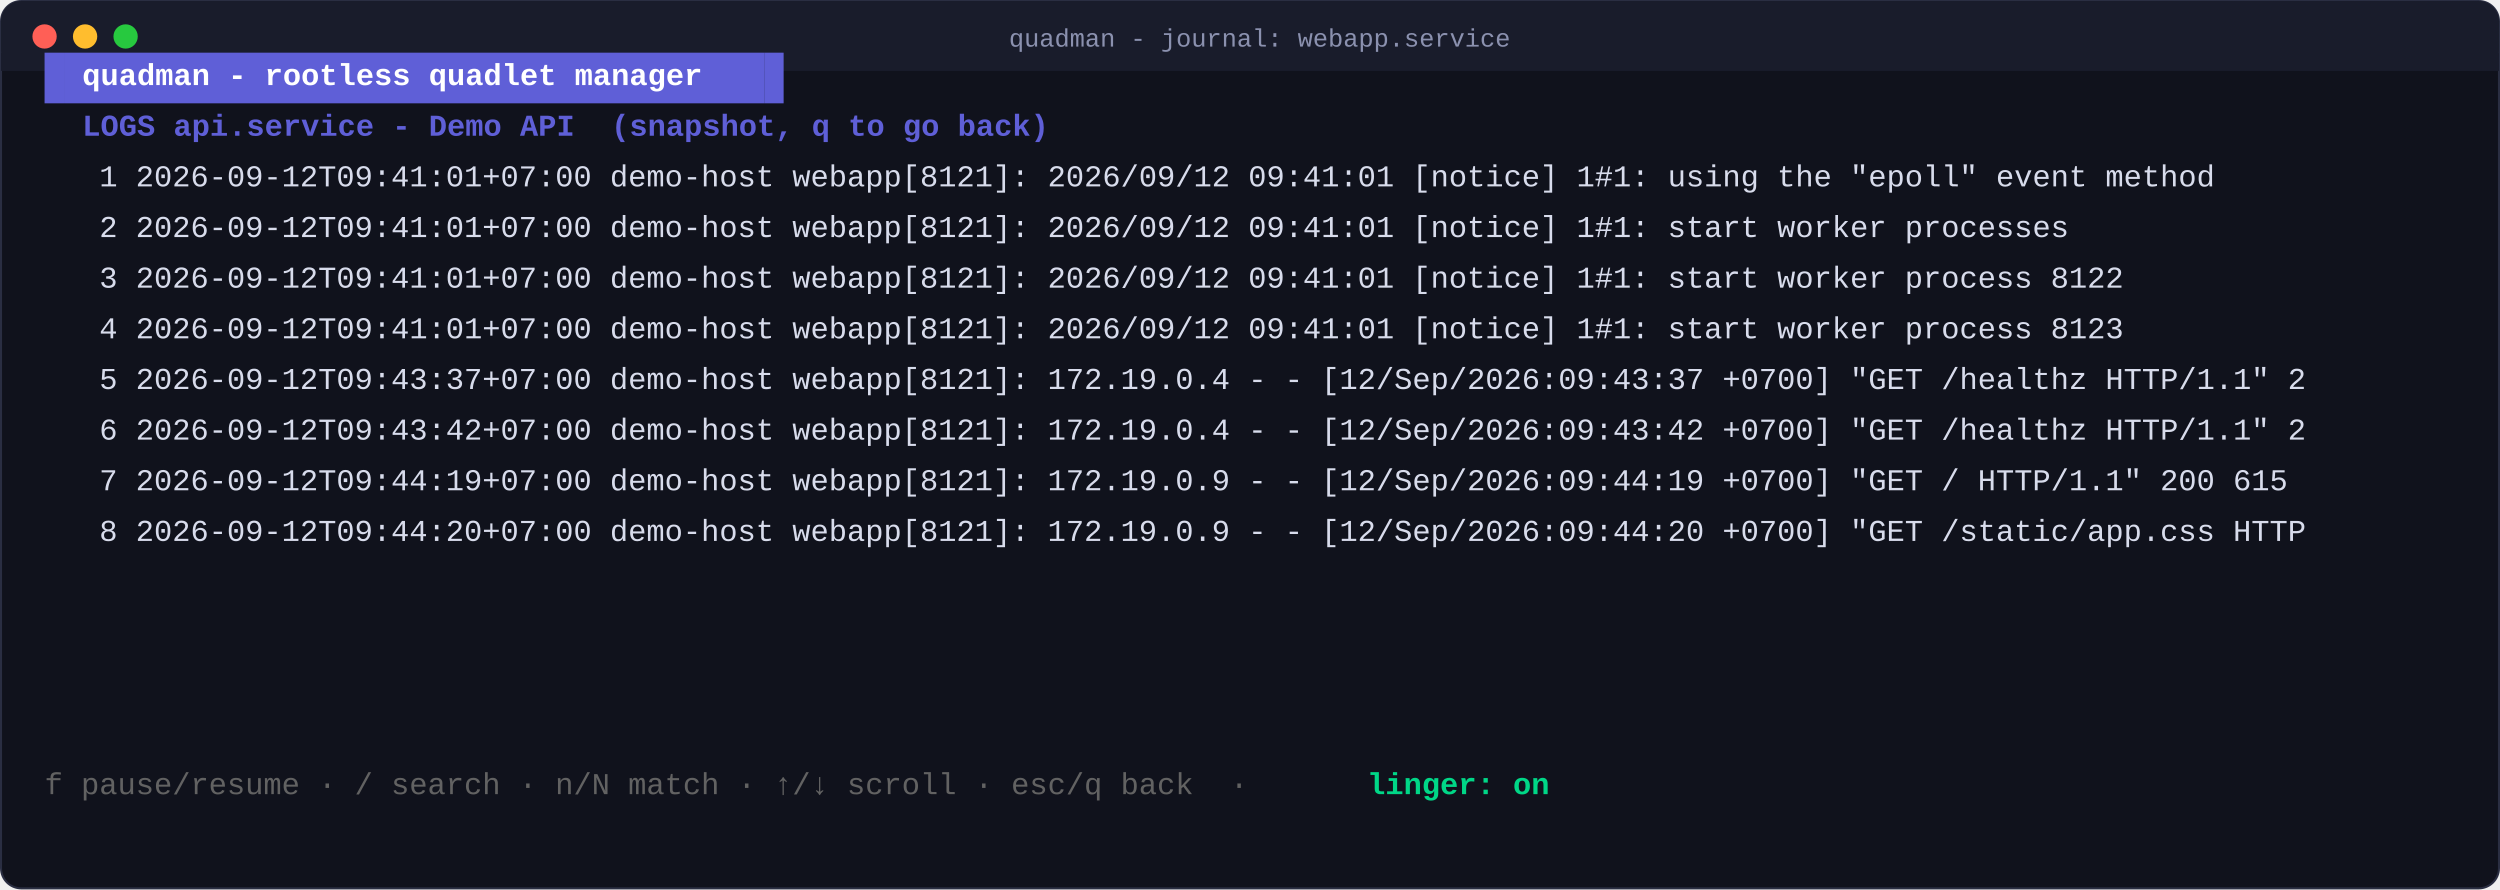
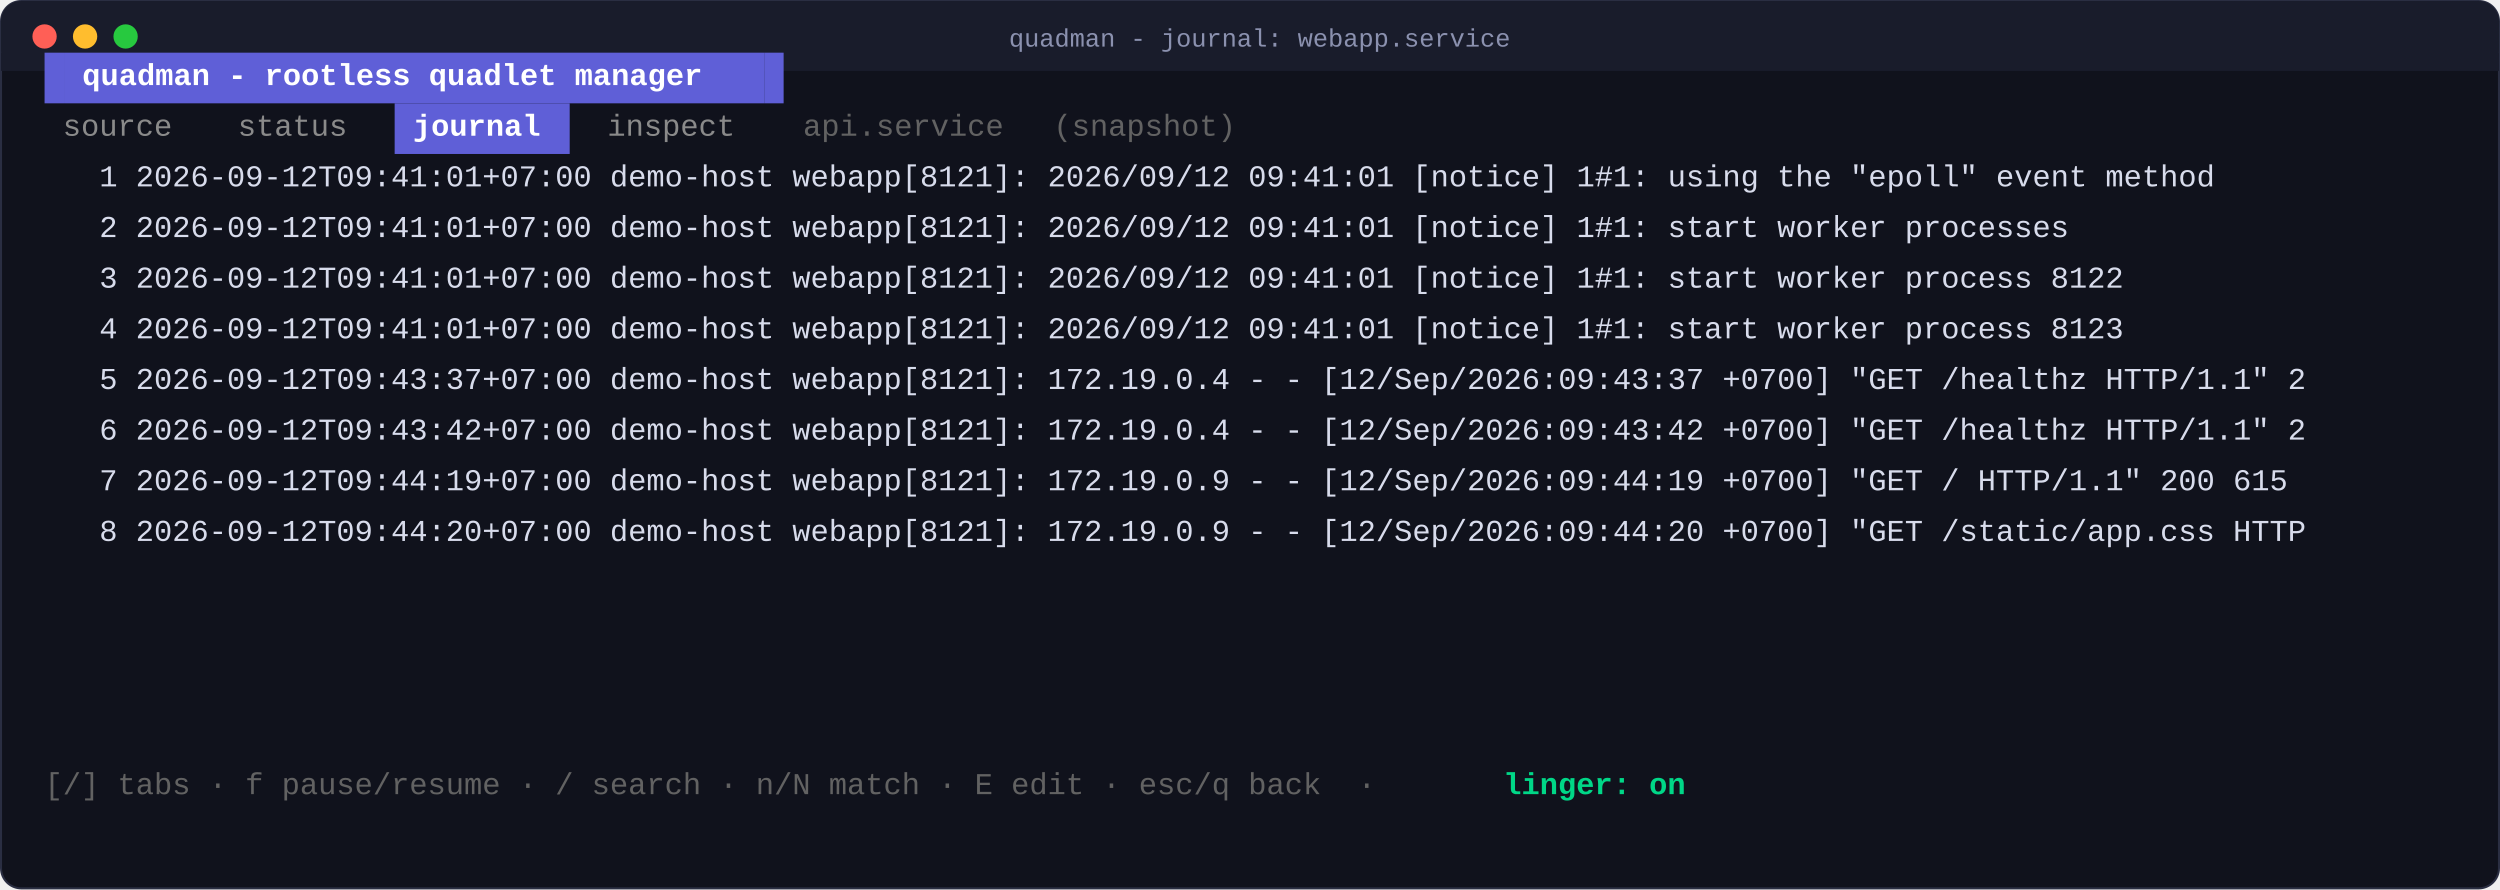
<svg xmlns="http://www.w3.org/2000/svg" width="1234" height="439" viewBox="0 0 1234 439" font-family="ui-monospace, SFMono-Regular, Menlo, Consolas, 'Liberation Mono', monospace" xml:space="preserve">
  <rect x="0.5" y="0.5" width="1233" height="438" rx="10" fill="#10121c" stroke="#2a2e42" />
  <rect x="0.5" y="0.5" width="1233" height="34" rx="10" fill="#191c2b" />
  <rect x="0.5" y="26" width="1233" height="9" fill="#191c2b" />
  <circle cx="22" cy="18" r="6" fill="#ff5f56" />
  <circle cx="42" cy="18" r="6" fill="#ffbd2e" />
  <circle cx="62" cy="18" r="6" fill="#27c93f" />
  <text x="498" y="23" font-size="12.5" fill="#8b91af">quadman - journal: webapp.service</text>
  <rect x="22.0" y="26.0" width="9.6" height="25.0" fill="#5f5fd7" />
  <text x="22.0" y="42.0" font-size="15" fill="#d8dcec" textLength="9.6" lengthAdjust="spacingAndGlyphs"> </text>
  <rect x="31.6" y="26.0" width="345.6" height="25.0" fill="#5f5fd7" />
  <text x="31.6" y="42.0" font-size="15" fill="#ffffff" font-weight="bold" textLength="345.6" lengthAdjust="spacingAndGlyphs"> quadman - rootless quadlet manager </text>
  <rect x="377.2" y="26.0" width="9.6" height="25.0" fill="#5f5fd7" />
  <text x="377.2" y="42.0" font-size="15" fill="#d8dcec" textLength="9.6" lengthAdjust="spacingAndGlyphs"> </text>
-   <text x="22.0" y="67.0" font-size="15" fill="#d8dcec" textLength="9.6" lengthAdjust="spacingAndGlyphs"> </text>
-   <text x="31.6" y="67.0" font-size="15" fill="#5f5fd7" font-weight="bold" textLength="518.4" lengthAdjust="spacingAndGlyphs"> LOGS api.service - Demo API  (snapshot, q to go back)</text>
-   <text x="550.0" y="67.0" font-size="15" fill="#d8dcec" textLength="9.6" lengthAdjust="spacingAndGlyphs"> </text>
+   <text x="22.0" y="67.0" font-size="15" fill="#8a8a8a" textLength="76.8" lengthAdjust="spacingAndGlyphs"> source </text>
+   <text x="98.8" y="67.0" font-size="15" fill="#d8dcec" textLength="9.6" lengthAdjust="spacingAndGlyphs"> </text>
+   <text x="108.4" y="67.0" font-size="15" fill="#8a8a8a" textLength="76.8" lengthAdjust="spacingAndGlyphs"> status </text>
+   <text x="185.2" y="67.0" font-size="15" fill="#d8dcec" textLength="9.6" lengthAdjust="spacingAndGlyphs"> </text>
+   <rect x="194.8" y="51.0" width="86.4" height="25.0" fill="#5f5fd7" />
+   <text x="194.8" y="67.0" font-size="15" fill="#ffffff" font-weight="bold" textLength="86.4" lengthAdjust="spacingAndGlyphs"> journal </text>
+   <text x="281.2" y="67.0" font-size="15" fill="#d8dcec" textLength="9.6" lengthAdjust="spacingAndGlyphs"> </text>
+   <text x="290.8" y="67.0" font-size="15" fill="#8a8a8a" textLength="86.4" lengthAdjust="spacingAndGlyphs"> inspect </text>
+   <text x="377.2" y="67.0" font-size="15" fill="#d8dcec" textLength="19.2" lengthAdjust="spacingAndGlyphs">  </text>
+   <text x="396.4" y="67.0" font-size="15" fill="#626262" textLength="105.6" lengthAdjust="spacingAndGlyphs">api.service</text>
+   <text x="502.0" y="67.0" font-size="15" fill="#626262" textLength="115.2" lengthAdjust="spacingAndGlyphs">  (snapshot)</text>
  <text x="22.0" y="92.0" font-size="15" fill="#d8dcec" textLength="1190.4" lengthAdjust="spacingAndGlyphs">   1 2026-09-12T09:41:01+07:00 demo-host webapp[8121]: 2026/09/12 09:41:01 [notice] 1#1: using the "epoll" event method     </text>
  <text x="22.0" y="117.0" font-size="15" fill="#d8dcec" textLength="1190.4" lengthAdjust="spacingAndGlyphs">   2 2026-09-12T09:41:01+07:00 demo-host webapp[8121]: 2026/09/12 09:41:01 [notice] 1#1: start worker processes             </text>
  <text x="22.0" y="142.0" font-size="15" fill="#d8dcec" textLength="1190.4" lengthAdjust="spacingAndGlyphs">   3 2026-09-12T09:41:01+07:00 demo-host webapp[8121]: 2026/09/12 09:41:01 [notice] 1#1: start worker process 8122          </text>
  <text x="22.0" y="167.0" font-size="15" fill="#d8dcec" textLength="1190.4" lengthAdjust="spacingAndGlyphs">   4 2026-09-12T09:41:01+07:00 demo-host webapp[8121]: 2026/09/12 09:41:01 [notice] 1#1: start worker process 8123          </text>
  <text x="22.0" y="192.0" font-size="15" fill="#d8dcec" textLength="1190.4" lengthAdjust="spacingAndGlyphs">   5 2026-09-12T09:43:37+07:00 demo-host webapp[8121]: 172.19.0.4 - - [12/Sep/2026:09:43:37 +0700] "GET /healthz HTTP/1.1" 2</text>
  <text x="22.0" y="217.0" font-size="15" fill="#d8dcec" textLength="1190.4" lengthAdjust="spacingAndGlyphs">   6 2026-09-12T09:43:42+07:00 demo-host webapp[8121]: 172.19.0.4 - - [12/Sep/2026:09:43:42 +0700] "GET /healthz HTTP/1.1" 2</text>
  <text x="22.0" y="242.0" font-size="15" fill="#d8dcec" textLength="1190.4" lengthAdjust="spacingAndGlyphs">   7 2026-09-12T09:44:19+07:00 demo-host webapp[8121]: 172.19.0.9 - - [12/Sep/2026:09:44:19 +0700] "GET / HTTP/1.1" 200 615 </text>
  <text x="22.0" y="267.0" font-size="15" fill="#d8dcec" textLength="1190.4" lengthAdjust="spacingAndGlyphs">   8 2026-09-12T09:44:20+07:00 demo-host webapp[8121]: 172.19.0.9 - - [12/Sep/2026:09:44:20 +0700] "GET /static/app.css HTTP</text>
  <text x="22.0" y="292.0" font-size="15" fill="#d8dcec" textLength="1190.4" lengthAdjust="spacingAndGlyphs">                                                                                                                            </text>
  <text x="22.0" y="317.0" font-size="15" fill="#d8dcec" textLength="1190.4" lengthAdjust="spacingAndGlyphs">                                                                                                                            </text>
  <text x="22.0" y="342.0" font-size="15" fill="#d8dcec" textLength="1190.4" lengthAdjust="spacingAndGlyphs">                                                                                                                            </text>
  <text x="22.0" y="367.0" font-size="15" fill="#d8dcec" textLength="1190.4" lengthAdjust="spacingAndGlyphs">                                                                                                                            </text>
-   <text x="22.0" y="392.0" font-size="15" fill="#626262" textLength="652.8" lengthAdjust="spacingAndGlyphs">f pause/resume · / search · n/N match · ↑/↓ scroll · esc/q back  ·  </text>
-   <text x="674.8" y="392.0" font-size="15" fill="#00d787" font-weight="bold" textLength="96.0" lengthAdjust="spacingAndGlyphs">linger: on</text>
+   <text x="22.0" y="392.0" font-size="15" fill="#626262" textLength="720.0" lengthAdjust="spacingAndGlyphs">[/] tabs · f pause/resume · / search · n/N match · E edit · esc/q back  ·  </text>
+   <text x="742.0" y="392.0" font-size="15" fill="#00d787" font-weight="bold" textLength="96.0" lengthAdjust="spacingAndGlyphs">linger: on</text>
</svg>
